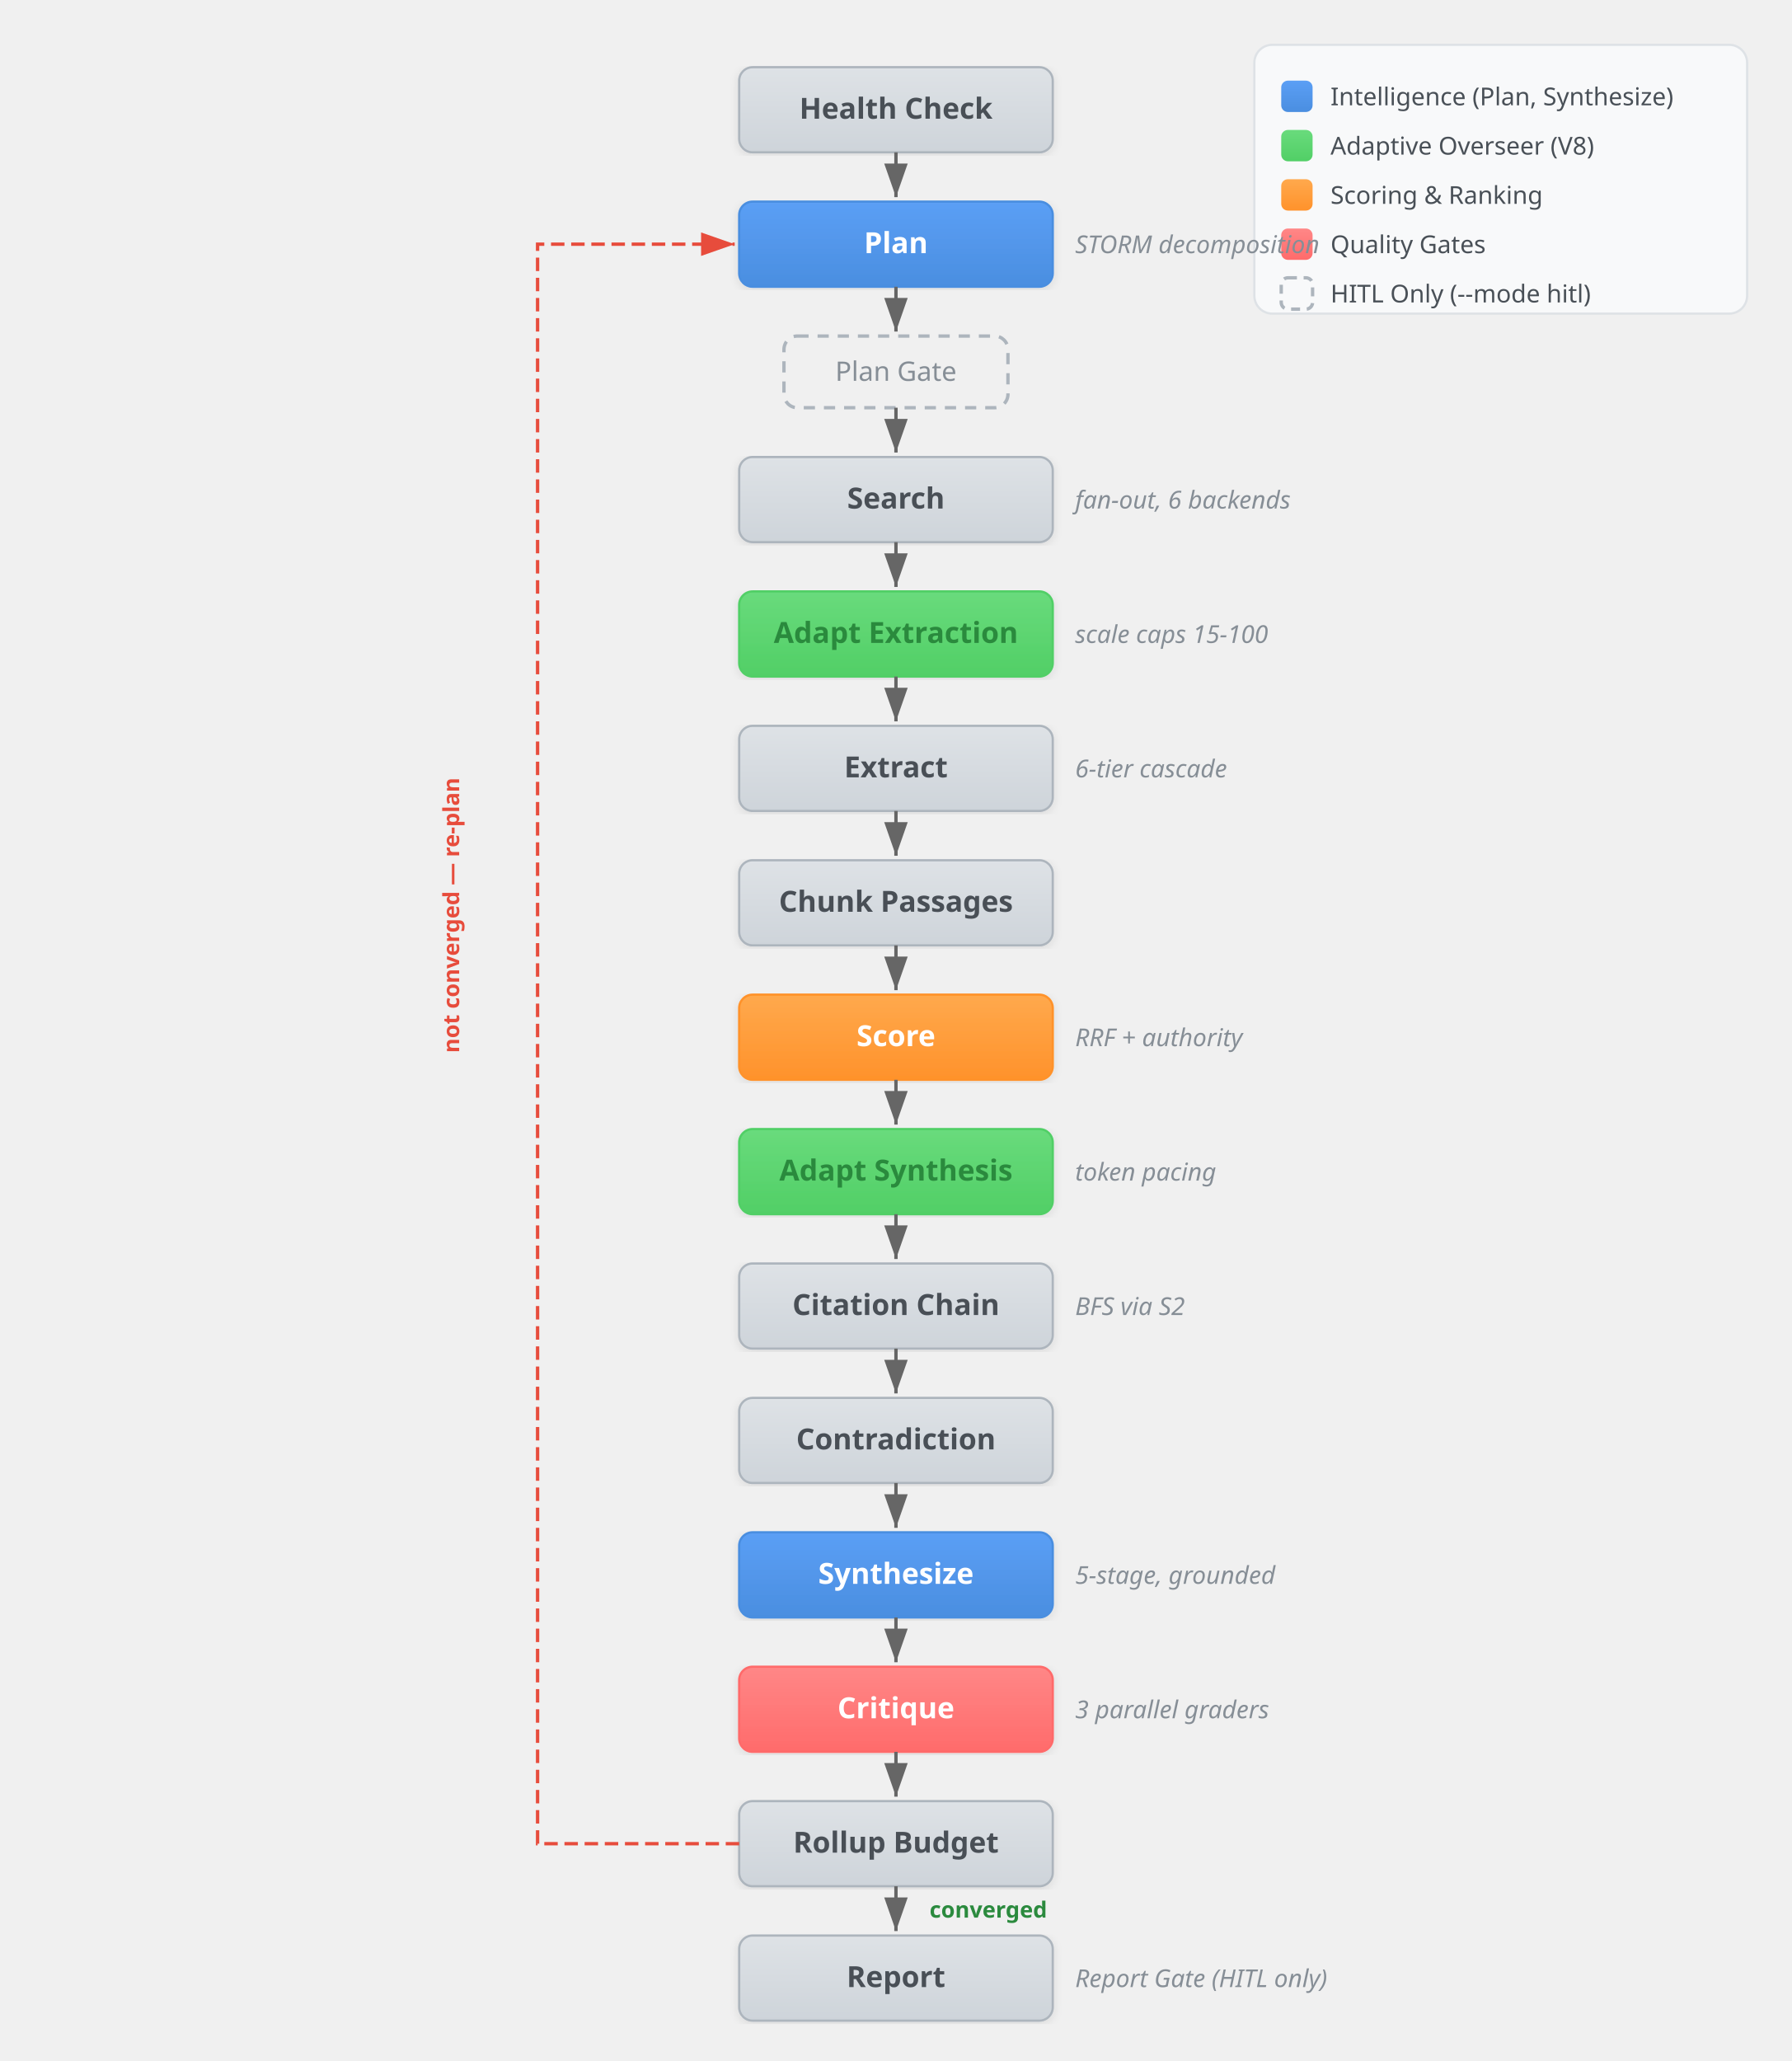
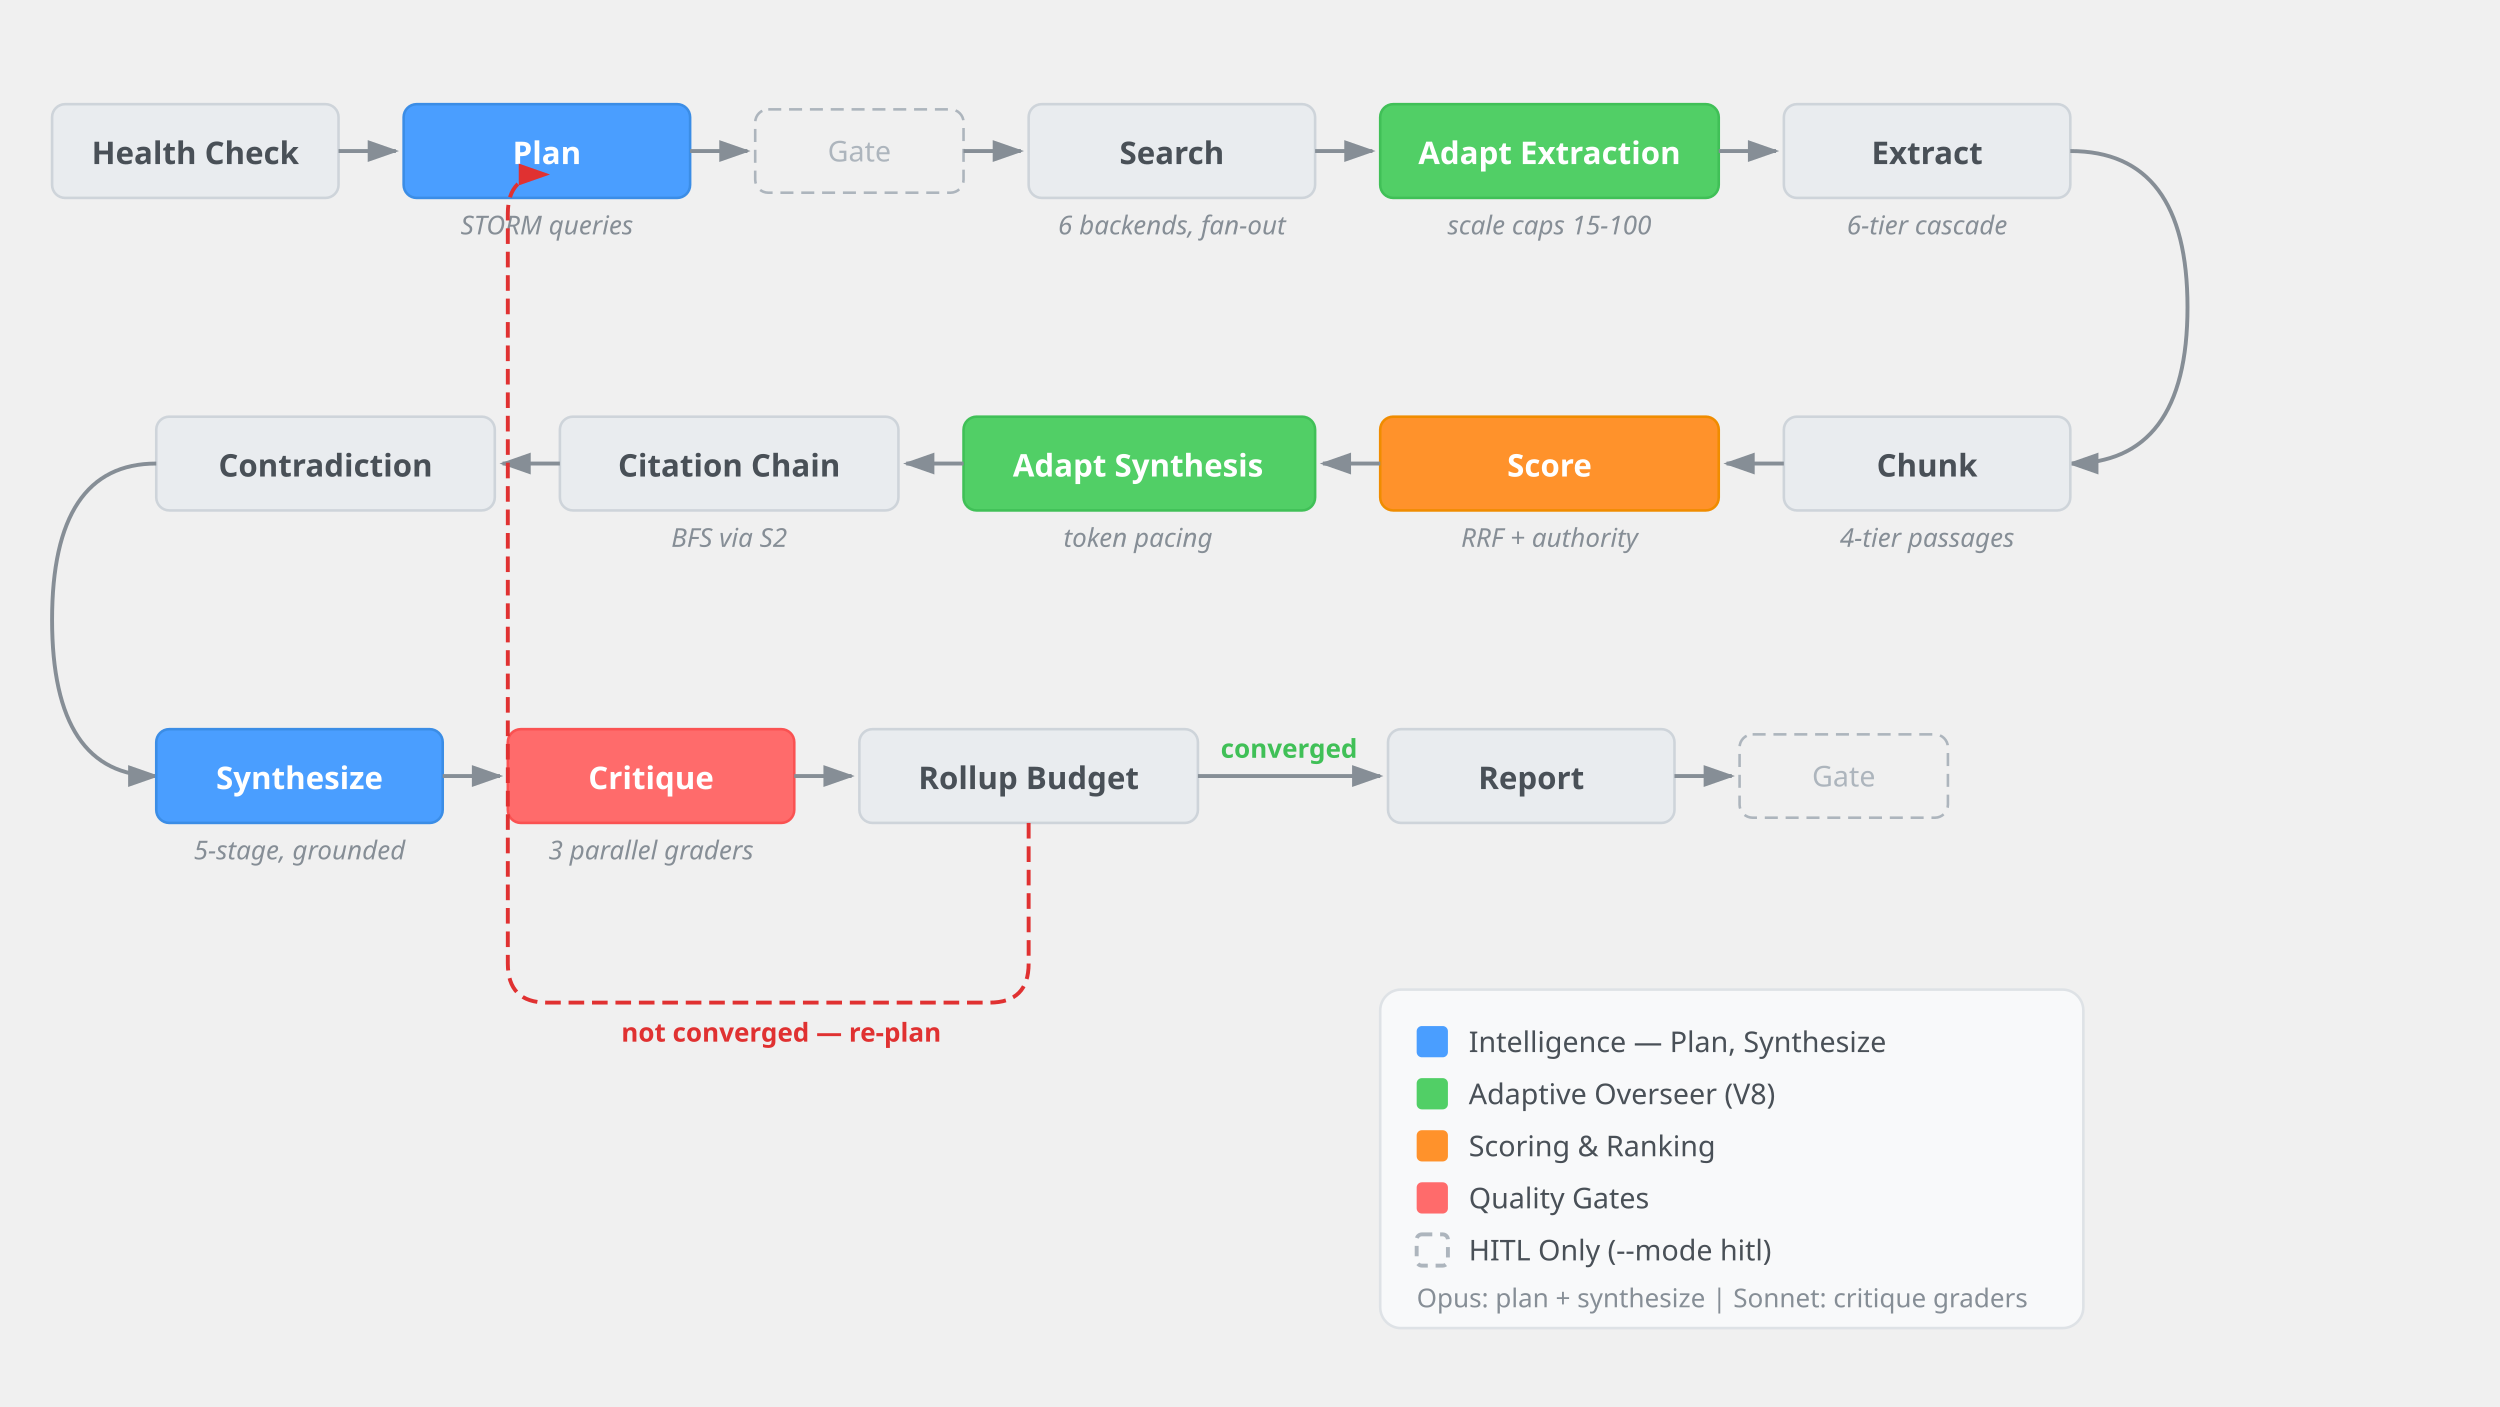
- <svg xmlns="http://www.w3.org/2000/svg" viewBox="0 0 800 920" font-family="Segoe UI, system-ui, -apple-system, sans-serif" font-size="13">
+ <svg xmlns="http://www.w3.org/2000/svg" viewBox="0 0 960 540" font-family="Segoe UI, system-ui, sans-serif">
  <defs>
-     <filter id="shadow" x="-4%" y="-4%" width="108%" height="108%">
-       <feDropShadow dx="0" dy="1" stdDeviation="2" flood-opacity="0.1" />
-     </filter>
-     <marker id="arrow" viewBox="0 0 10 7" refX="10" refY="3.5" markerWidth="10" markerHeight="7" orient="auto-start-reverse">
-       <polygon points="0 0, 10 3.5, 0 7" fill="#666" />
+     <marker id="a" viewBox="0 0 10 7" refX="9" refY="3.5" markerWidth="8" markerHeight="6" orient="auto">
+       <polygon points="0 0, 10 3.5, 0 7" fill="#868e96" />
    </marker>
-     <marker id="arrow-loop" viewBox="0 0 10 7" refX="10" refY="3.5" markerWidth="10" markerHeight="7" orient="auto-start-reverse">
-       <polygon points="0 0, 10 3.5, 0 7" fill="#e74c3c" />
+     <marker id="b" viewBox="0 0 10 7" refX="9" refY="3.5" markerWidth="8" markerHeight="6" orient="auto">
+       <polygon points="0 0, 10 3.5, 0 7" fill="#e03131" />
    </marker>
-     <linearGradient id="grad-blue" x1="0%" y1="0%" x2="0%" y2="100%">
-       <stop offset="0%" style="stop-color:#5b9ff5" />
-       <stop offset="100%" style="stop-color:#4a8ee0" />
-     </linearGradient>
-     <linearGradient id="grad-green" x1="0%" y1="0%" x2="0%" y2="100%">
-       <stop offset="0%" style="stop-color:#69db7c" />
-       <stop offset="100%" style="stop-color:#51cf66" />
-     </linearGradient>
-     <linearGradient id="grad-orange" x1="0%" y1="0%" x2="0%" y2="100%">
-       <stop offset="0%" style="stop-color:#ffa94d" />
-       <stop offset="100%" style="stop-color:#ff922b" />
-     </linearGradient>
-     <linearGradient id="grad-red" x1="0%" y1="0%" x2="0%" y2="100%">
-       <stop offset="0%" style="stop-color:#ff8787" />
-       <stop offset="100%" style="stop-color:#ff6b6b" />
-     </linearGradient>
-     <linearGradient id="grad-gray" x1="0%" y1="0%" x2="0%" y2="100%">
-       <stop offset="0%" style="stop-color:#dee2e6" />
-       <stop offset="100%" style="stop-color:#ced4da" />
-     </linearGradient>
  </defs>
-   <rect width="800" height="920" fill="none" />
-   <g transform="translate(560, 20)">
-     <rect x="0" y="0" width="220" height="120" rx="8" fill="#f8f9fa" stroke="#dee2e6" stroke-width="1" />
-     <rect x="12" y="16" width="14" height="14" rx="3" fill="url(#grad-blue)" />
-     <text x="34" y="27" fill="#495057" font-size="11">Intelligence (Plan, Synthesize)</text>
-     <rect x="12" y="38" width="14" height="14" rx="3" fill="url(#grad-green)" />
-     <text x="34" y="49" fill="#495057" font-size="11">Adaptive Overseer (V8)</text>
-     <rect x="12" y="60" width="14" height="14" rx="3" fill="url(#grad-orange)" />
-     <text x="34" y="71" fill="#495057" font-size="11">Scoring &amp; Ranking</text>
-     <rect x="12" y="82" width="14" height="14" rx="3" fill="url(#grad-red)" />
-     <text x="34" y="93" fill="#495057" font-size="11">Quality Gates</text>
-     <rect x="12" y="104" width="14" height="14" rx="3" fill="none" stroke="#adb5bd" stroke-width="1.5" stroke-dasharray="4 3" />
-     <text x="34" y="115" fill="#495057" font-size="11">HITL Only (--mode hitl)</text>
+   <rect x="20" y="40" width="110" height="36" rx="5" fill="#e9ecef" stroke="#ced4da" />
+   <text x="75" y="63" text-anchor="middle" fill="#495057" font-size="12" font-weight="600">Health Check</text>
+   <line x1="130" y1="58" x2="152" y2="58" stroke="#868e96" stroke-width="1.5" marker-end="url(#a)" />
+   <rect x="155" y="40" width="110" height="36" rx="5" fill="#4a9eff" stroke="#3b8de6" />
+   <text x="210" y="63" text-anchor="middle" fill="#fff" font-size="12" font-weight="600">Plan</text>
+   <text x="210" y="90" text-anchor="middle" fill="#868e96" font-size="10" font-style="italic">STORM queries</text>
+   <line x1="265" y1="58" x2="287" y2="58" stroke="#868e96" stroke-width="1.5" marker-end="url(#a)" />
+   <rect x="290" y="42" width="80" height="32" rx="5" fill="none" stroke="#adb5bd" stroke-dasharray="5 3" />
+   <text x="330" y="62" text-anchor="middle" fill="#adb5bd" font-size="11">Gate</text>
+   <line x1="370" y1="58" x2="392" y2="58" stroke="#868e96" stroke-width="1.5" marker-end="url(#a)" />
+   <rect x="395" y="40" width="110" height="36" rx="5" fill="#e9ecef" stroke="#ced4da" />
+   <text x="450" y="63" text-anchor="middle" fill="#495057" font-size="12" font-weight="600">Search</text>
+   <text x="450" y="90" text-anchor="middle" fill="#868e96" font-size="10" font-style="italic">6 backends, fan-out</text>
+   <line x1="505" y1="58" x2="527" y2="58" stroke="#868e96" stroke-width="1.5" marker-end="url(#a)" />
+   <rect x="530" y="40" width="130" height="36" rx="5" fill="#51cf66" stroke="#40c057" />
+   <text x="595" y="63" text-anchor="middle" fill="#fff" font-size="12" font-weight="600">Adapt Extraction</text>
+   <text x="595" y="90" text-anchor="middle" fill="#868e96" font-size="10" font-style="italic">scale caps 15-100</text>
+   <line x1="660" y1="58" x2="682" y2="58" stroke="#868e96" stroke-width="1.5" marker-end="url(#a)" />
+   <rect x="685" y="40" width="110" height="36" rx="5" fill="#e9ecef" stroke="#ced4da" />
+   <text x="740" y="63" text-anchor="middle" fill="#495057" font-size="12" font-weight="600">Extract</text>
+   <text x="740" y="90" text-anchor="middle" fill="#868e96" font-size="10" font-style="italic">6-tier cascade</text>
+   <path d="M 795 58 Q 840 58 840 118 Q 840 178 795 178" fill="none" stroke="#868e96" stroke-width="1.5" marker-end="url(#a)" />
+   <rect x="685" y="160" width="110" height="36" rx="5" fill="#e9ecef" stroke="#ced4da" />
+   <text x="740" y="183" text-anchor="middle" fill="#495057" font-size="12" font-weight="600">Chunk</text>
+   <text x="740" y="210" text-anchor="middle" fill="#868e96" font-size="10" font-style="italic">4-tier passages</text>
+   <line x1="685" y1="178" x2="663" y2="178" stroke="#868e96" stroke-width="1.5" marker-end="url(#a)" />
+   <rect x="530" y="160" width="130" height="36" rx="5" fill="#ff922b" stroke="#f08c00" />
+   <text x="595" y="183" text-anchor="middle" fill="#fff" font-size="12" font-weight="600">Score</text>
+   <text x="595" y="210" text-anchor="middle" fill="#868e96" font-size="10" font-style="italic">RRF + authority</text>
+   <line x1="530" y1="178" x2="508" y2="178" stroke="#868e96" stroke-width="1.5" marker-end="url(#a)" />
+   <rect x="370" y="160" width="135" height="36" rx="5" fill="#51cf66" stroke="#40c057" />
+   <text x="437" y="183" text-anchor="middle" fill="#fff" font-size="12" font-weight="600">Adapt Synthesis</text>
+   <text x="437" y="210" text-anchor="middle" fill="#868e96" font-size="10" font-style="italic">token pacing</text>
+   <line x1="370" y1="178" x2="348" y2="178" stroke="#868e96" stroke-width="1.5" marker-end="url(#a)" />
+   <rect x="215" y="160" width="130" height="36" rx="5" fill="#e9ecef" stroke="#ced4da" />
+   <text x="280" y="183" text-anchor="middle" fill="#495057" font-size="12" font-weight="600">Citation Chain</text>
+   <text x="280" y="210" text-anchor="middle" fill="#868e96" font-size="10" font-style="italic">BFS via S2</text>
+   <line x1="215" y1="178" x2="193" y2="178" stroke="#868e96" stroke-width="1.5" marker-end="url(#a)" />
+   <rect x="60" y="160" width="130" height="36" rx="5" fill="#e9ecef" stroke="#ced4da" />
+   <text x="125" y="183" text-anchor="middle" fill="#495057" font-size="12" font-weight="600">Contradiction</text>
+   <path d="M 60 178 Q 20 178 20 238 Q 20 298 60 298" fill="none" stroke="#868e96" stroke-width="1.5" marker-end="url(#a)" />
+   <rect x="60" y="280" width="110" height="36" rx="5" fill="#4a9eff" stroke="#3b8de6" />
+   <text x="115" y="303" text-anchor="middle" fill="#fff" font-size="12" font-weight="600">Synthesize</text>
+   <text x="115" y="330" text-anchor="middle" fill="#868e96" font-size="10" font-style="italic">5-stage, grounded</text>
+   <line x1="170" y1="298" x2="192" y2="298" stroke="#868e96" stroke-width="1.5" marker-end="url(#a)" />
+   <rect x="195" y="280" width="110" height="36" rx="5" fill="#ff6b6b" stroke="#fa5252" />
+   <text x="250" y="303" text-anchor="middle" fill="#fff" font-size="12" font-weight="600">Critique</text>
+   <text x="250" y="330" text-anchor="middle" fill="#868e96" font-size="10" font-style="italic">3 parallel graders</text>
+   <line x1="305" y1="298" x2="327" y2="298" stroke="#868e96" stroke-width="1.5" marker-end="url(#a)" />
+   <rect x="330" y="280" width="130" height="36" rx="5" fill="#e9ecef" stroke="#ced4da" />
+   <text x="395" y="303" text-anchor="middle" fill="#495057" font-size="12" font-weight="600">Rollup Budget</text>
+   <line x1="460" y1="298" x2="530" y2="298" stroke="#868e96" stroke-width="1.5" marker-end="url(#a)" />
+   <text x="495" y="291" text-anchor="middle" fill="#40c057" font-size="10" font-weight="700">converged</text>
+   <rect x="533" y="280" width="110" height="36" rx="5" fill="#e9ecef" stroke="#ced4da" />
+   <text x="588" y="303" text-anchor="middle" fill="#495057" font-size="12" font-weight="600">Report</text>
+   <line x1="643" y1="298" x2="665" y2="298" stroke="#868e96" stroke-width="1.5" marker-end="url(#a)" />
+   <rect x="668" y="282" width="80" height="32" rx="5" fill="none" stroke="#adb5bd" stroke-dasharray="5 3" />
+   <text x="708" y="302" text-anchor="middle" fill="#adb5bd" font-size="11">Gate</text>
+   <path d="M 395 316 L 395 370 Q 395 385 380 385 L 210 385 Q 195 385 195 370 L 195 82 Q 195 67 210 67" fill="none" stroke="#e03131" stroke-width="1.5" stroke-dasharray="6 3" marker-end="url(#b)" />
+   <text x="300" y="400" text-anchor="middle" fill="#e03131" font-size="10" font-weight="600">not converged — re-plan</text>
+   <g transform="translate(530, 380)">
+     <rect width="270" height="130" rx="8" fill="#f8f9fa" stroke="#dee2e6" />
+     <rect x="14" y="14" width="12" height="12" rx="2" fill="#4a9eff" />
+     <text x="34" y="24" fill="#495057" font-size="11">Intelligence — Plan, Synthesize</text>
+     <rect x="14" y="34" width="12" height="12" rx="2" fill="#51cf66" />
+     <text x="34" y="44" fill="#495057" font-size="11">Adaptive Overseer (V8)</text>
+     <rect x="14" y="54" width="12" height="12" rx="2" fill="#ff922b" />
+     <text x="34" y="64" fill="#495057" font-size="11">Scoring &amp; Ranking</text>
+     <rect x="14" y="74" width="12" height="12" rx="2" fill="#ff6b6b" />
+     <text x="34" y="84" fill="#495057" font-size="11">Quality Gates</text>
+     <rect x="14" y="94" width="12" height="12" rx="2" fill="none" stroke="#adb5bd" stroke-width="1.5" stroke-dasharray="4 3" />
+     <text x="34" y="104" fill="#495057" font-size="11">HITL Only (--mode hitl)</text>
+     <text x="14" y="122" fill="#868e96" font-size="10">Opus: plan + synthesize | Sonnet: critique graders</text>
  </g>
-   <g transform="translate(330, 30)" filter="url(#shadow)">
-     <rect width="140" height="38" rx="6" fill="url(#grad-gray)" stroke="#adb5bd" stroke-width="1" />
-     <text x="70" y="23" text-anchor="middle" fill="#495057" font-weight="600">Health Check</text>
-   </g>
-   <line x1="400" y1="68" x2="400" y2="88" stroke="#666" stroke-width="1.5" marker-end="url(#arrow)" />
-   <g transform="translate(330, 90)" filter="url(#shadow)">
-     <rect width="140" height="38" rx="6" fill="url(#grad-blue)" stroke="#4a8ee0" stroke-width="1" />
-     <text x="70" y="23" text-anchor="middle" fill="white" font-weight="600">Plan</text>
-   </g>
-   <text x="480" y="113" fill="#868e96" font-size="11" font-style="italic">STORM decomposition</text>
-   <line x1="400" y1="128" x2="400" y2="148" stroke="#666" stroke-width="1.5" marker-end="url(#arrow)" />
-   <g transform="translate(350, 150)">
-     <rect width="100" height="32" rx="6" fill="none" stroke="#adb5bd" stroke-width="1.5" stroke-dasharray="5 4" />
-     <text x="50" y="20" text-anchor="middle" fill="#868e96" font-size="12">Plan Gate</text>
-   </g>
-   <line x1="400" y1="182" x2="400" y2="202" stroke="#666" stroke-width="1.5" marker-end="url(#arrow)" />
-   <g transform="translate(330, 204)" filter="url(#shadow)">
-     <rect width="140" height="38" rx="6" fill="url(#grad-gray)" stroke="#adb5bd" stroke-width="1" />
-     <text x="70" y="23" text-anchor="middle" fill="#495057" font-weight="600">Search</text>
-   </g>
-   <text x="480" y="227" fill="#868e96" font-size="11" font-style="italic">fan-out, 6 backends</text>
-   <line x1="400" y1="242" x2="400" y2="262" stroke="#666" stroke-width="1.5" marker-end="url(#arrow)" />
-   <g transform="translate(330, 264)" filter="url(#shadow)">
-     <rect width="140" height="38" rx="6" fill="url(#grad-green)" stroke="#51cf66" stroke-width="1" />
-     <text x="70" y="23" text-anchor="middle" fill="#2b8a3e" font-weight="600">Adapt Extraction</text>
-   </g>
-   <text x="480" y="287" fill="#868e96" font-size="11" font-style="italic">scale caps 15-100</text>
-   <line x1="400" y1="302" x2="400" y2="322" stroke="#666" stroke-width="1.5" marker-end="url(#arrow)" />
-   <g transform="translate(330, 324)" filter="url(#shadow)">
-     <rect width="140" height="38" rx="6" fill="url(#grad-gray)" stroke="#adb5bd" stroke-width="1" />
-     <text x="70" y="23" text-anchor="middle" fill="#495057" font-weight="600">Extract</text>
-   </g>
-   <text x="480" y="347" fill="#868e96" font-size="11" font-style="italic">6-tier cascade</text>
-   <line x1="400" y1="362" x2="400" y2="382" stroke="#666" stroke-width="1.5" marker-end="url(#arrow)" />
-   <g transform="translate(330, 384)" filter="url(#shadow)">
-     <rect width="140" height="38" rx="6" fill="url(#grad-gray)" stroke="#adb5bd" stroke-width="1" />
-     <text x="70" y="23" text-anchor="middle" fill="#495057" font-weight="600">Chunk Passages</text>
-   </g>
-   <line x1="400" y1="422" x2="400" y2="442" stroke="#666" stroke-width="1.5" marker-end="url(#arrow)" />
-   <g transform="translate(330, 444)" filter="url(#shadow)">
-     <rect width="140" height="38" rx="6" fill="url(#grad-orange)" stroke="#ff922b" stroke-width="1" />
-     <text x="70" y="23" text-anchor="middle" fill="white" font-weight="600">Score</text>
-   </g>
-   <text x="480" y="467" fill="#868e96" font-size="11" font-style="italic">RRF + authority</text>
-   <line x1="400" y1="482" x2="400" y2="502" stroke="#666" stroke-width="1.5" marker-end="url(#arrow)" />
-   <g transform="translate(330, 504)" filter="url(#shadow)">
-     <rect width="140" height="38" rx="6" fill="url(#grad-green)" stroke="#51cf66" stroke-width="1" />
-     <text x="70" y="23" text-anchor="middle" fill="#2b8a3e" font-weight="600">Adapt Synthesis</text>
-   </g>
-   <text x="480" y="527" fill="#868e96" font-size="11" font-style="italic">token pacing</text>
-   <line x1="400" y1="542" x2="400" y2="562" stroke="#666" stroke-width="1.5" marker-end="url(#arrow)" />
-   <g transform="translate(330, 564)" filter="url(#shadow)">
-     <rect width="140" height="38" rx="6" fill="url(#grad-gray)" stroke="#adb5bd" stroke-width="1" />
-     <text x="70" y="23" text-anchor="middle" fill="#495057" font-weight="600">Citation Chain</text>
-   </g>
-   <text x="480" y="587" fill="#868e96" font-size="11" font-style="italic">BFS via S2</text>
-   <line x1="400" y1="602" x2="400" y2="622" stroke="#666" stroke-width="1.5" marker-end="url(#arrow)" />
-   <g transform="translate(330, 624)" filter="url(#shadow)">
-     <rect width="140" height="38" rx="6" fill="url(#grad-gray)" stroke="#adb5bd" stroke-width="1" />
-     <text x="70" y="23" text-anchor="middle" fill="#495057" font-weight="600">Contradiction</text>
-   </g>
-   <line x1="400" y1="662" x2="400" y2="682" stroke="#666" stroke-width="1.5" marker-end="url(#arrow)" />
-   <g transform="translate(330, 684)" filter="url(#shadow)">
-     <rect width="140" height="38" rx="6" fill="url(#grad-blue)" stroke="#4a8ee0" stroke-width="1" />
-     <text x="70" y="23" text-anchor="middle" fill="white" font-weight="600">Synthesize</text>
-   </g>
-   <text x="480" y="707" fill="#868e96" font-size="11" font-style="italic">5-stage, grounded</text>
-   <line x1="400" y1="722" x2="400" y2="742" stroke="#666" stroke-width="1.5" marker-end="url(#arrow)" />
-   <g transform="translate(330, 744)" filter="url(#shadow)">
-     <rect width="140" height="38" rx="6" fill="url(#grad-red)" stroke="#ff6b6b" stroke-width="1" />
-     <text x="70" y="23" text-anchor="middle" fill="white" font-weight="600">Critique</text>
-   </g>
-   <text x="480" y="767" fill="#868e96" font-size="11" font-style="italic">3 parallel graders</text>
-   <line x1="400" y1="782" x2="400" y2="802" stroke="#666" stroke-width="1.5" marker-end="url(#arrow)" />
-   <g transform="translate(330, 804)" filter="url(#shadow)">
-     <rect width="140" height="38" rx="6" fill="url(#grad-gray)" stroke="#adb5bd" stroke-width="1" />
-     <text x="70" y="23" text-anchor="middle" fill="#495057" font-weight="600">Rollup Budget</text>
-   </g>
-   <line x1="400" y1="842" x2="400" y2="862" stroke="#666" stroke-width="1.5" marker-end="url(#arrow)" />
-   <text x="415" y="856" fill="#2b8a3e" font-size="10" font-weight="600">converged</text>
-   <path d="M 330 823 L 240 823 L 240 109 L 328 109" fill="none" stroke="#e74c3c" stroke-width="1.5" stroke-dasharray="6 3" marker-end="url(#arrow-loop)" />
-   <text x="205" y="470" fill="#e74c3c" font-size="10" font-weight="600" transform="rotate(-90, 205, 470)">not converged — re-plan</text>
-   <g transform="translate(330, 864)" filter="url(#shadow)">
-     <rect width="140" height="38" rx="6" fill="url(#grad-gray)" stroke="#adb5bd" stroke-width="1" />
-     <text x="70" y="23" text-anchor="middle" fill="#495057" font-weight="600">Report</text>
-   </g>
-   <text x="480" y="887" fill="#868e96" font-size="11" font-style="italic">Report Gate (HITL only)</text>
</svg>
